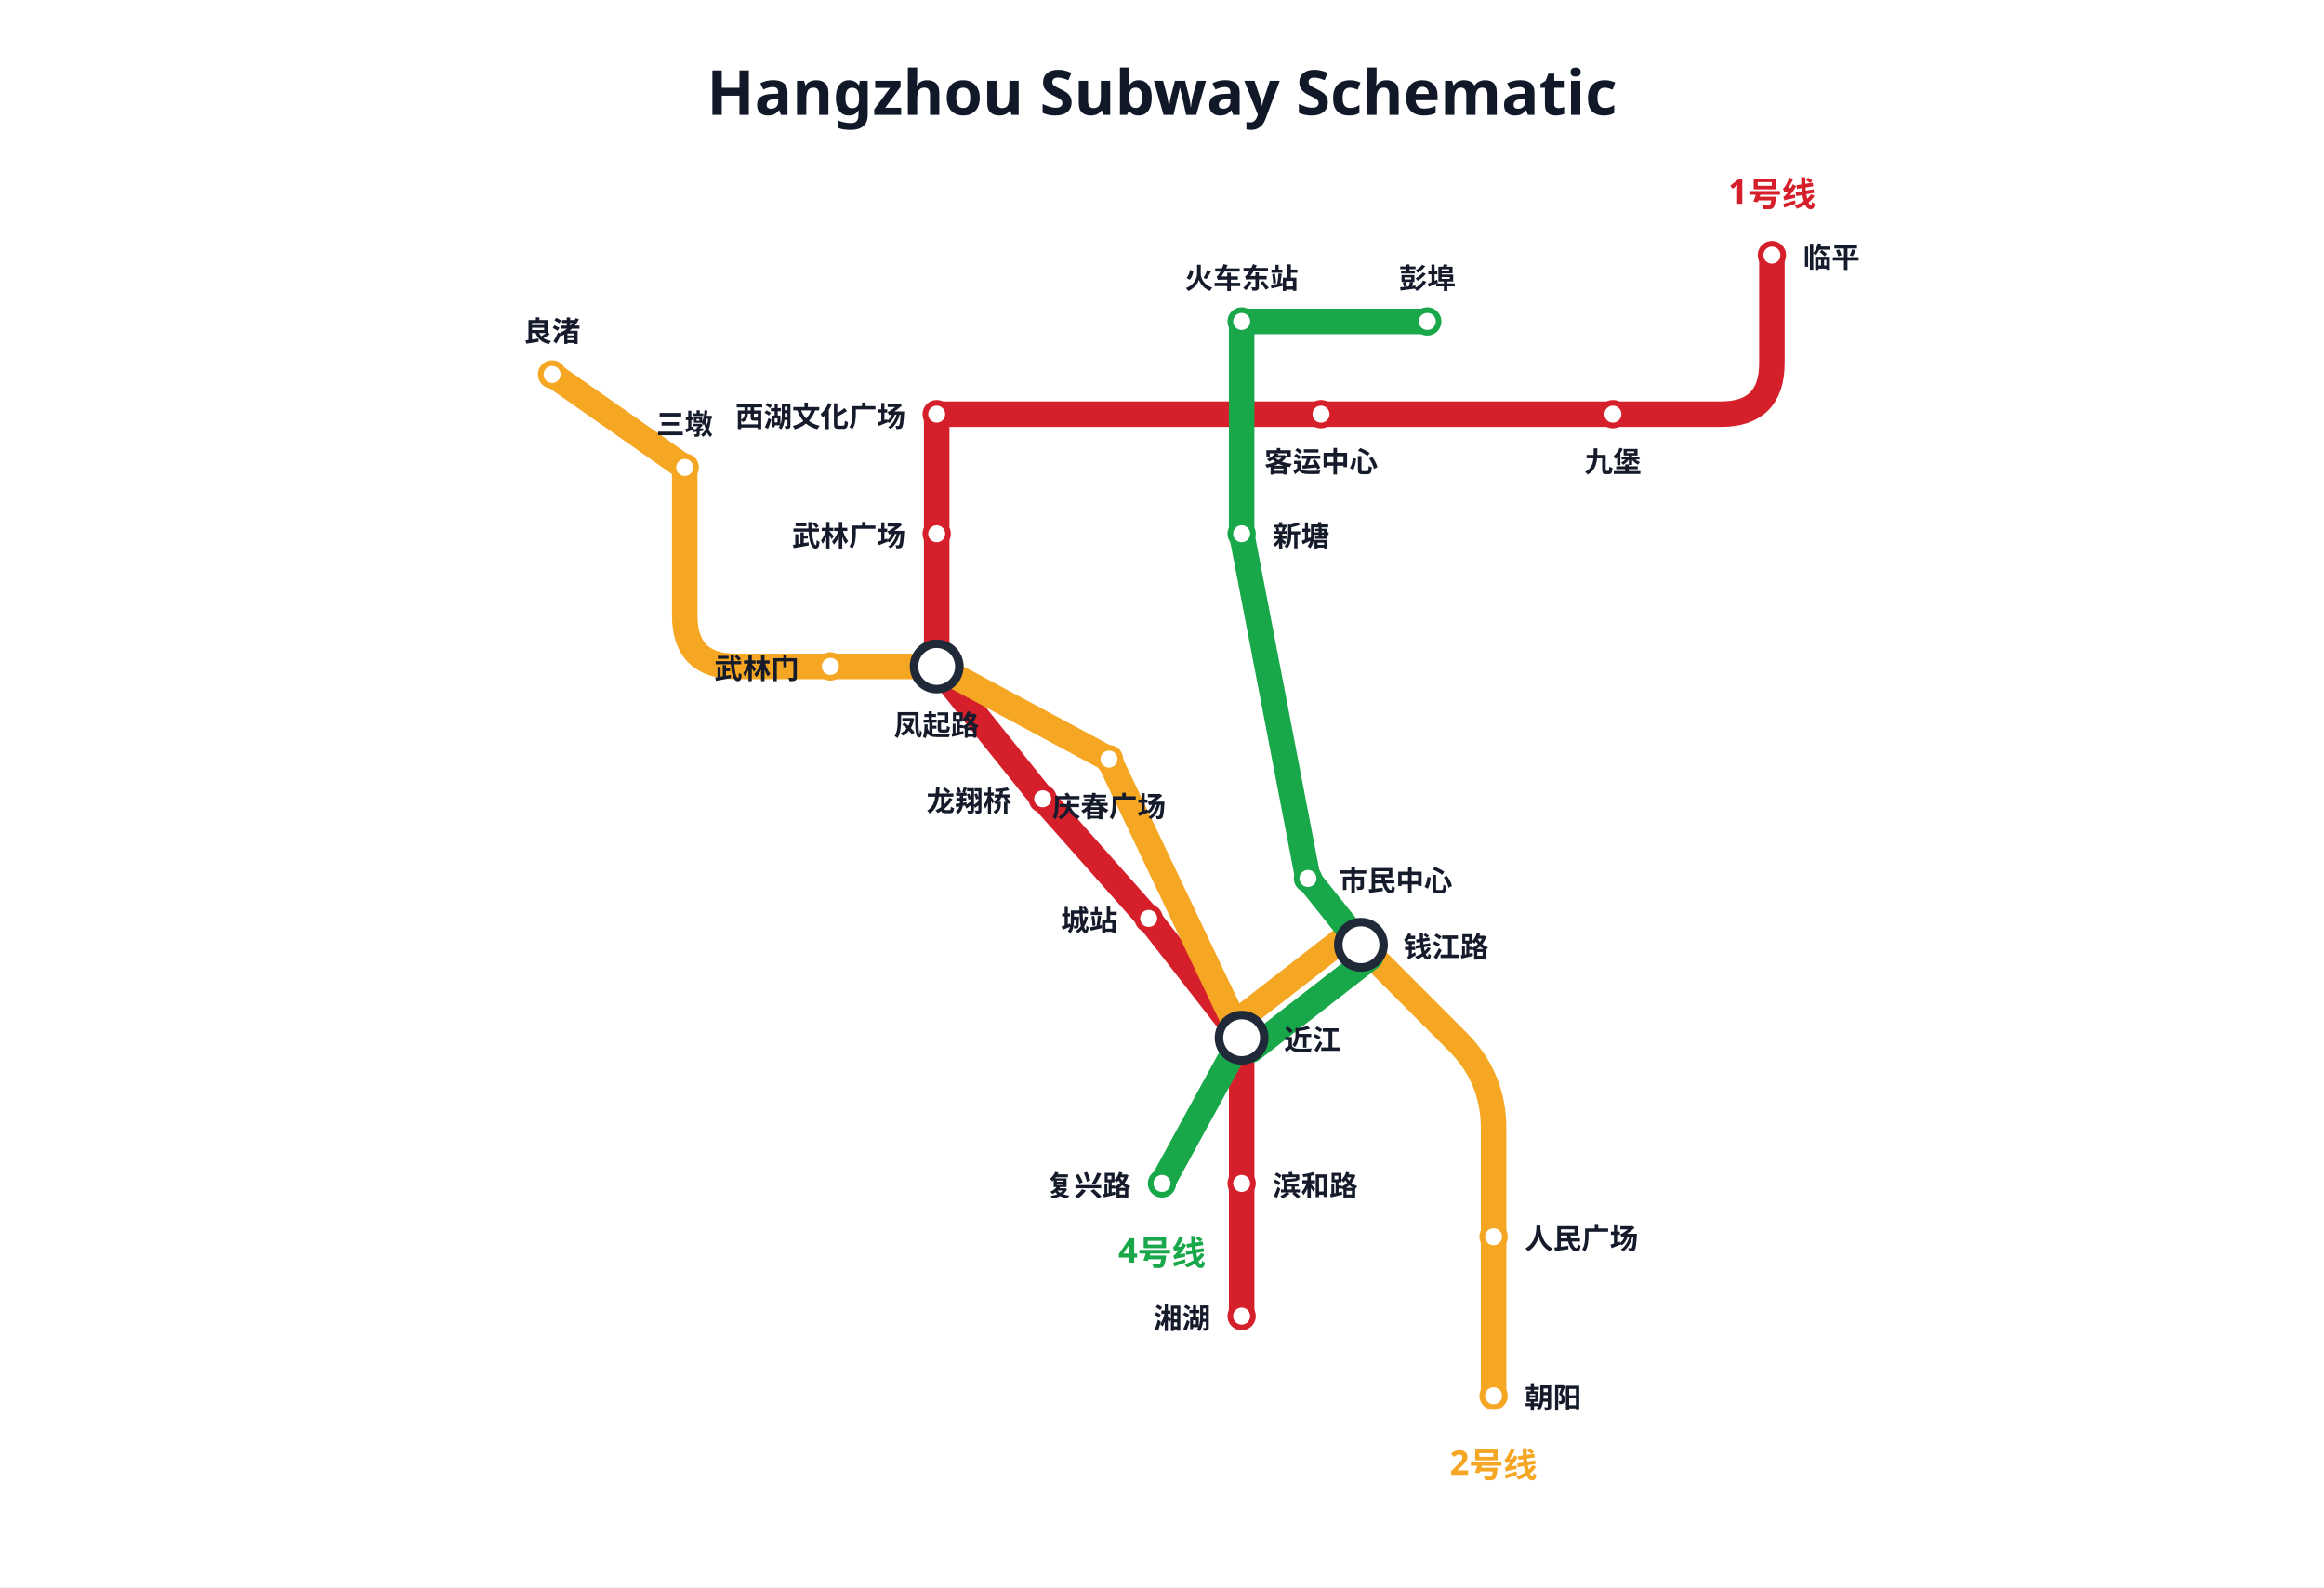
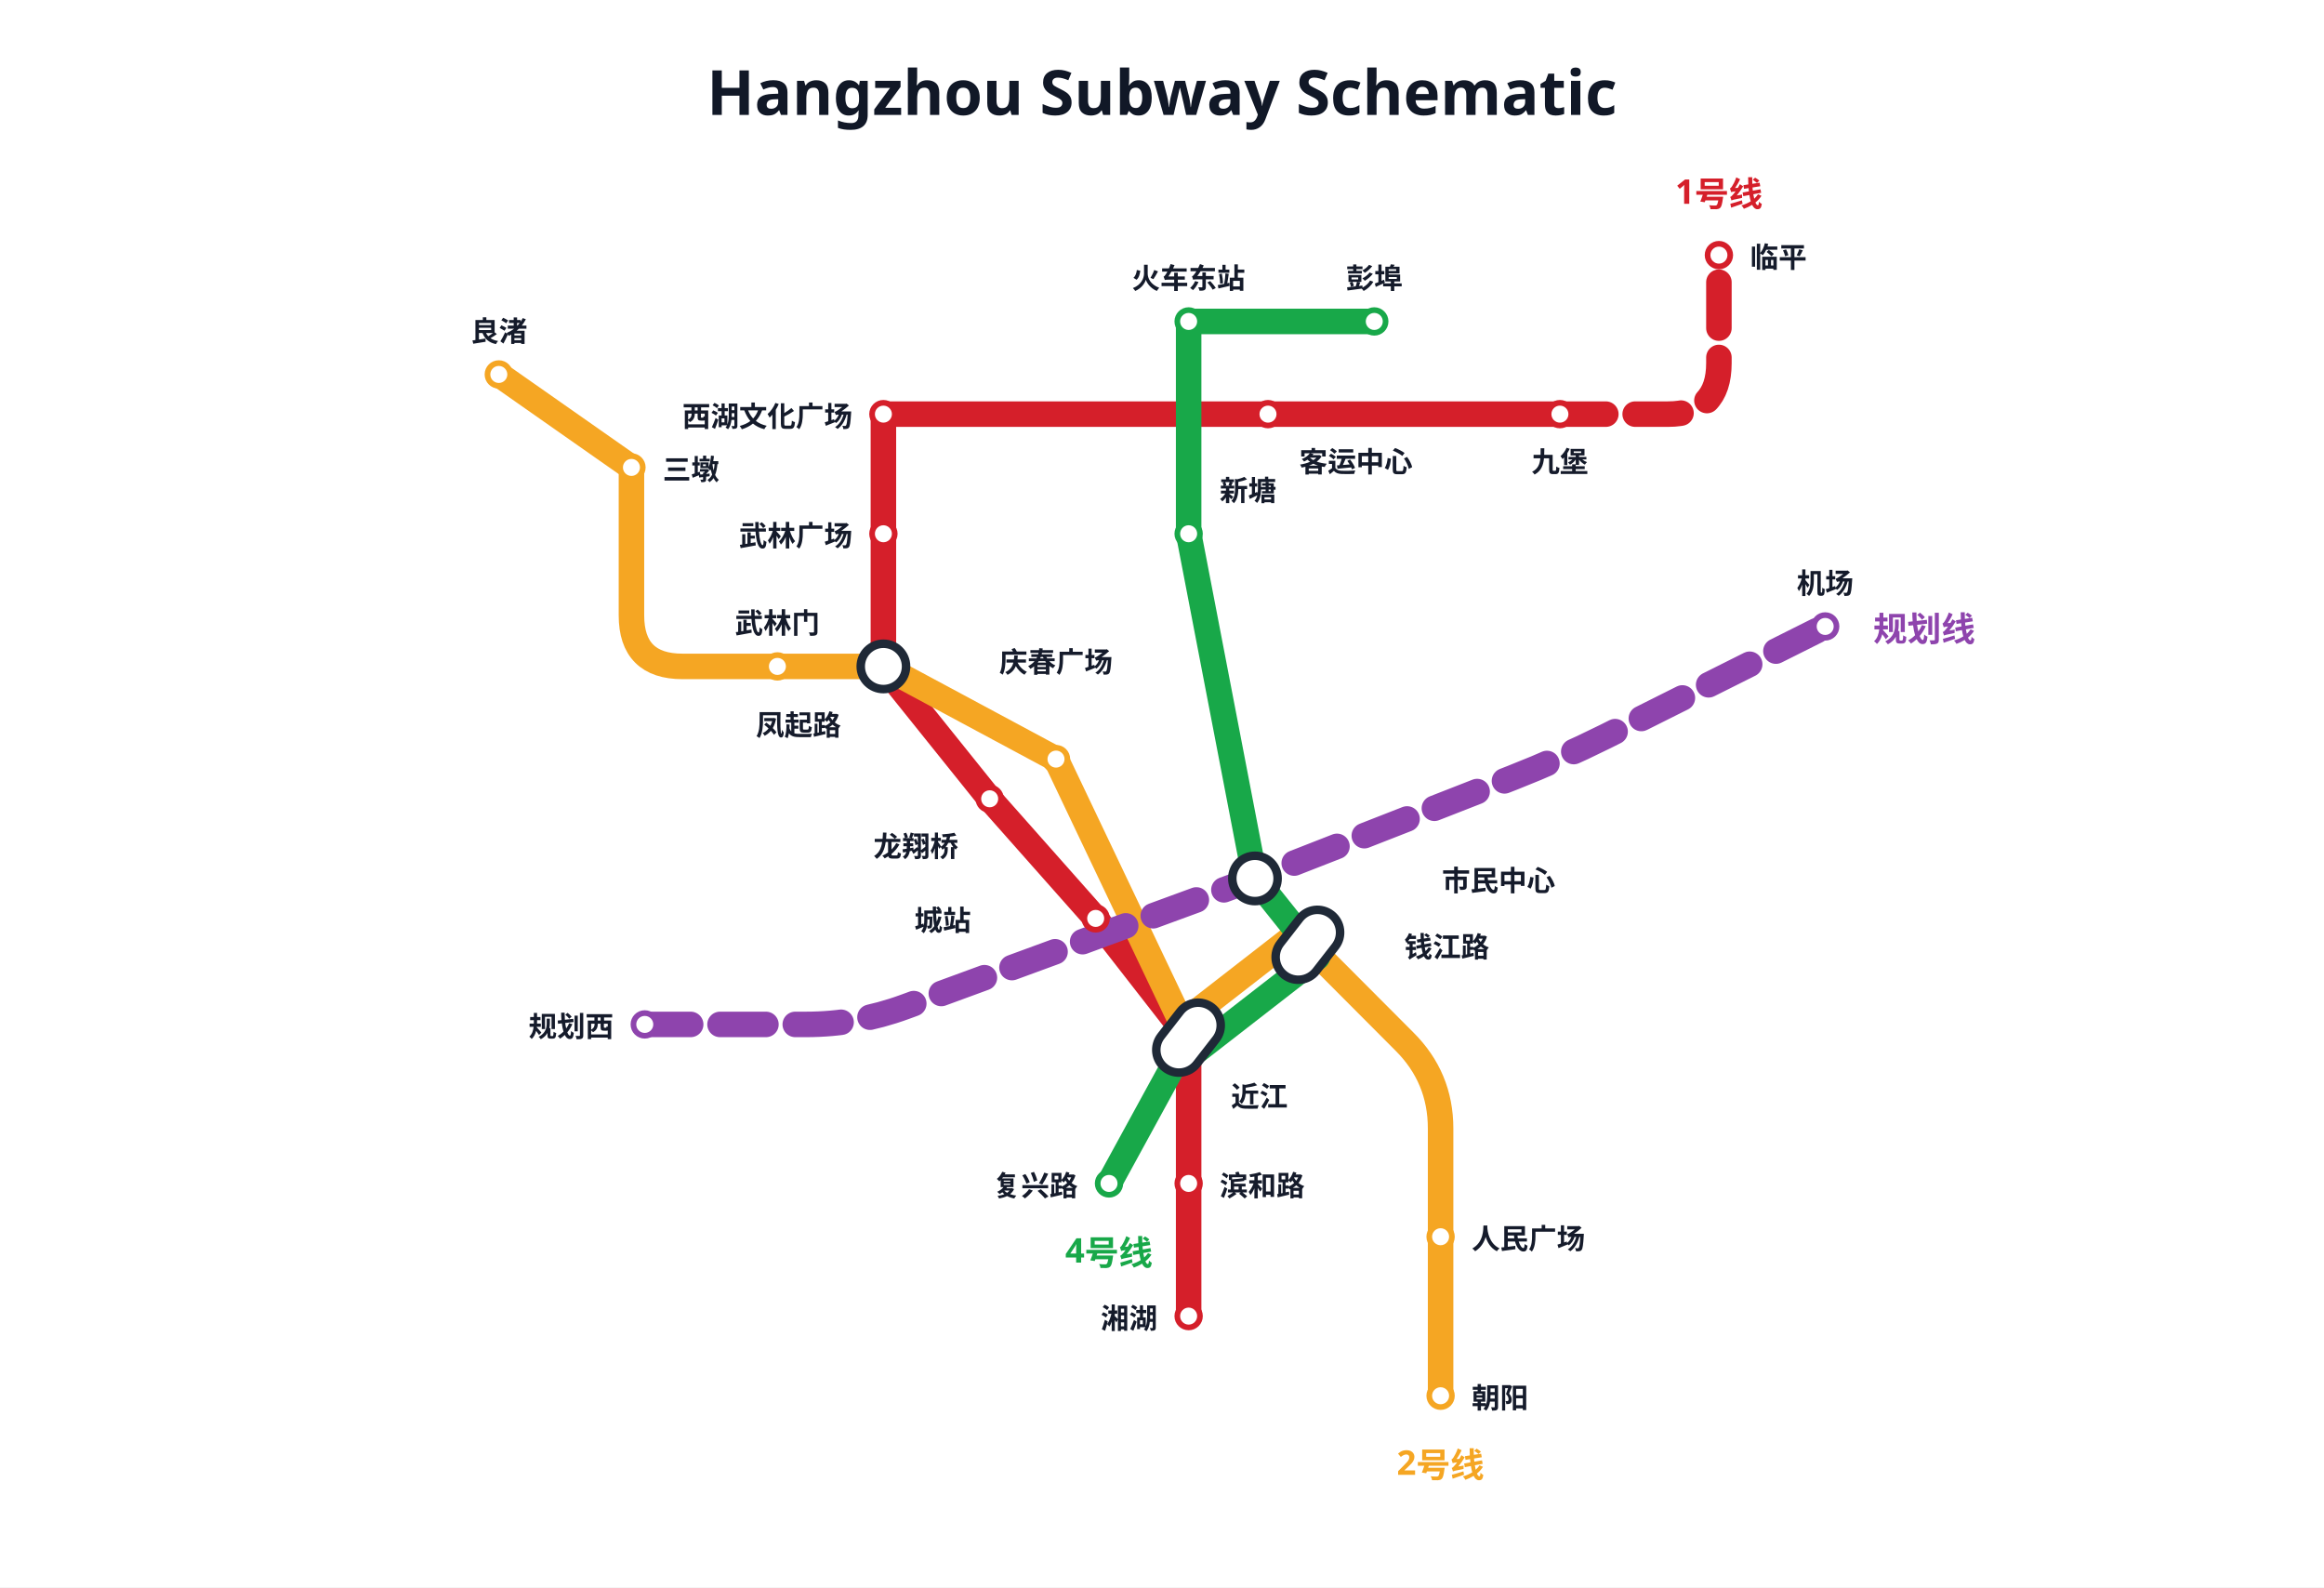
<svg xmlns="http://www.w3.org/2000/svg" width="820" height="560" version="1.1" baseProfile="full" viewBox="0 0 820 560">
  <rect width="820" height="560" x="0" y="0" fill="#ffffff" />
-   <path d="M405.3 408.3L405.3 361.5L405.3 310.1L372.5 268L335.1 225.8L297.7 179.1L297.7 132.3L297.7 90.1L433.3 90.1L536.3 90.1L574.4 90.1Q592.4 90.1 592.4 72.1L592.4 34" transform="translate(32.8 56)" fill="none" pointer-events="visible" stroke="#d51f2a" stroke-width="9" stroke-linecap="round" stroke-linejoin="round" class="zr-cls-0" />
-   <path d="M162 76.1L208.8 108.9L208.8 161.1Q208.8 179.1 226.8 179.1L260.2 179.1L297.7 179.1L358.5 211.8L405.3 310.1" transform="translate(32.8 56)" fill="none" pointer-events="visible" stroke="#f5a623" stroke-width="9" stroke-linecap="round" stroke-linejoin="round" class="zr-cls-0" />
-   <path d="M401.9 305.7L444 273" transform="translate(32.8 56)" fill="none" pointer-events="visible" stroke="#f5a623" stroke-width="9" stroke-linecap="round" stroke-linejoin="round" class="zr-cls-0" />
-   <path d="M447.4 277.3L481.4 311.4Q494.2 324.1 494.2 342.1L494.2 380.3L494.2 436.4" transform="translate(32.8 56)" fill="none" pointer-events="visible" stroke="#f5a623" stroke-width="9" stroke-linecap="round" stroke-linejoin="round" class="zr-cls-0" />
-   <path d="M470.8 57.4L405.3 57.4L405.3 132.3L428.7 253.9L447.4 277.3" transform="translate(32.8 56)" fill="none" pointer-events="visible" stroke="#18a849" stroke-width="9" stroke-linecap="round" stroke-linejoin="round" class="zr-cls-0" />
-   <path d="M450.8 281.7L408.7 314.4" transform="translate(32.8 56)" fill="none" pointer-events="visible" stroke="#18a849" stroke-width="9" stroke-linecap="round" stroke-linejoin="round" class="zr-cls-0" />
-   <path d="M405.3 310.1L377.2 361.5" transform="translate(32.8 56)" fill="none" pointer-events="visible" stroke="#18a849" stroke-width="9" stroke-linecap="round" stroke-linejoin="round" class="zr-cls-0" />
-   <circle cx="405.3" cy="408.3" r="4" transform="translate(32.8 56)" fill="#ffffff" stroke="#d51f2a" stroke-width="2" ecmeta_series_index="0" ecmeta_data_index="0" ecmeta_ssr_type="chart" class="zr-cls-1" />
-   <circle cx="405.3" cy="361.5" r="4" transform="translate(32.8 56)" fill="#ffffff" stroke="#d51f2a" stroke-width="2" ecmeta_series_index="0" ecmeta_data_index="1" ecmeta_ssr_type="chart" class="zr-cls-1" />
-   <circle cx="405.3" cy="310.1" r="8" transform="translate(32.8 56)" fill="#ffffff" stroke="#1f2937" stroke-width="3" ecmeta_series_index="0" ecmeta_data_index="2" ecmeta_ssr_type="chart" class="zr-cls-1" />
-   <circle cx="372.5" cy="268" r="4" transform="translate(32.8 56)" fill="#ffffff" stroke="#d51f2a" stroke-width="2" ecmeta_series_index="0" ecmeta_data_index="3" ecmeta_ssr_type="chart" class="zr-cls-1" />
-   <circle cx="335.1" cy="225.8" r="4" transform="translate(32.8 56)" fill="#ffffff" stroke="#d51f2a" stroke-width="2" ecmeta_series_index="0" ecmeta_data_index="4" ecmeta_ssr_type="chart" class="zr-cls-1" />
-   <circle cx="297.7" cy="179.1" r="8" transform="translate(32.8 56)" fill="#ffffff" stroke="#1f2937" stroke-width="3" ecmeta_series_index="0" ecmeta_data_index="5" ecmeta_ssr_type="chart" class="zr-cls-1" />
-   <circle cx="297.7" cy="132.3" r="4" transform="translate(32.8 56)" fill="#ffffff" stroke="#d51f2a" stroke-width="2" ecmeta_series_index="0" ecmeta_data_index="6" ecmeta_ssr_type="chart" class="zr-cls-1" />
-   <circle cx="297.7" cy="90.1" r="4" transform="translate(32.8 56)" fill="#ffffff" stroke="#d51f2a" stroke-width="2" ecmeta_series_index="0" ecmeta_data_index="7" ecmeta_ssr_type="chart" class="zr-cls-1" />
-   <circle cx="433.3" cy="90.1" r="4" transform="translate(32.8 56)" fill="#ffffff" stroke="#d51f2a" stroke-width="2" ecmeta_series_index="0" ecmeta_data_index="8" ecmeta_ssr_type="chart" class="zr-cls-1" />
-   <circle cx="536.3" cy="90.1" r="4" transform="translate(32.8 56)" fill="#ffffff" stroke="#d51f2a" stroke-width="2" ecmeta_series_index="0" ecmeta_data_index="9" ecmeta_ssr_type="chart" class="zr-cls-1" />
-   <circle cx="592.4" cy="34" r="4" transform="translate(32.8 56)" fill="#ffffff" stroke="#d51f2a" stroke-width="2" ecmeta_series_index="0" ecmeta_data_index="10" ecmeta_ssr_type="chart" class="zr-cls-1" />
-   <circle cx="162" cy="76.1" r="4" transform="translate(32.8 56)" fill="#ffffff" stroke="#f5a623" stroke-width="2" ecmeta_series_index="0" ecmeta_data_index="11" ecmeta_ssr_type="chart" class="zr-cls-1" />
-   <circle cx="208.8" cy="108.9" r="4" transform="translate(32.8 56)" fill="#ffffff" stroke="#f5a623" stroke-width="2" ecmeta_series_index="0" ecmeta_data_index="12" ecmeta_ssr_type="chart" class="zr-cls-1" />
-   <circle cx="260.2" cy="179.1" r="4" transform="translate(32.8 56)" fill="#ffffff" stroke="#f5a623" stroke-width="2" ecmeta_series_index="0" ecmeta_data_index="13" ecmeta_ssr_type="chart" class="zr-cls-1" />
-   <circle cx="358.5" cy="211.8" r="4" transform="translate(32.8 56)" fill="#ffffff" stroke="#f5a623" stroke-width="2" ecmeta_series_index="0" ecmeta_data_index="14" ecmeta_ssr_type="chart" class="zr-cls-1" />
-   <circle cx="447.4" cy="277.3" r="8" transform="translate(32.8 56)" fill="#ffffff" stroke="#1f2937" stroke-width="3" ecmeta_series_index="0" ecmeta_data_index="15" ecmeta_ssr_type="chart" class="zr-cls-1" />
-   <circle cx="494.2" cy="380.3" r="4" transform="translate(32.8 56)" fill="#ffffff" stroke="#f5a623" stroke-width="2" ecmeta_series_index="0" ecmeta_data_index="16" ecmeta_ssr_type="chart" class="zr-cls-1" />
-   <circle cx="494.2" cy="436.4" r="4" transform="translate(32.8 56)" fill="#ffffff" stroke="#f5a623" stroke-width="2" ecmeta_series_index="0" ecmeta_data_index="17" ecmeta_ssr_type="chart" class="zr-cls-1" />
-   <circle cx="470.8" cy="57.4" r="4" transform="translate(32.8 56)" fill="#ffffff" stroke="#18a849" stroke-width="2" ecmeta_series_index="0" ecmeta_data_index="18" ecmeta_ssr_type="chart" class="zr-cls-1" />
-   <circle cx="405.3" cy="57.4" r="4" transform="translate(32.8 56)" fill="#ffffff" stroke="#18a849" stroke-width="2" ecmeta_series_index="0" ecmeta_data_index="19" ecmeta_ssr_type="chart" class="zr-cls-1" />
-   <circle cx="405.3" cy="132.3" r="4" transform="translate(32.8 56)" fill="#ffffff" stroke="#18a849" stroke-width="2" ecmeta_series_index="0" ecmeta_data_index="20" ecmeta_ssr_type="chart" class="zr-cls-1" />
-   <circle cx="428.7" cy="253.9" r="4" transform="translate(32.8 56)" fill="#ffffff" stroke="#18a849" stroke-width="2" ecmeta_series_index="0" ecmeta_data_index="21" ecmeta_ssr_type="chart" class="zr-cls-1" />
-   <circle cx="377.2" cy="361.5" r="4" transform="translate(32.8 56)" fill="#ffffff" stroke="#18a849" stroke-width="2" ecmeta_series_index="0" ecmeta_data_index="22" ecmeta_ssr_type="chart" class="zr-cls-1" />
-   <text dominant-baseline="central" text-anchor="middle" style="font-size:12px;font-family:sans-serif;font-weight:800;" x="592.437" y="11" transform="translate(32.8 56)" fill="#d51f2a">1号线</text>
-   <text dominant-baseline="central" text-anchor="middle" style="font-size:12px;font-family:sans-serif;font-weight:800;" x="494.177" y="459.4" transform="translate(32.8 56)" fill="#f5a623">2号线</text>
-   <text dominant-baseline="central" text-anchor="middle" style="font-size:12px;font-family:sans-serif;font-weight:800;" x="377.2" y="384.535" transform="translate(32.8 56)" fill="#18a849">4号线</text>
-   <text dominant-baseline="central" text-anchor="end" style="font-size:10px;font-family:sans-serif;font-weight:600;" x="394.274" y="408.326" transform="translate(32.8 56)" fill="#151b2b">湘湖</text>
-   <text dominant-baseline="central" text-anchor="start" style="font-size:10px;font-family:sans-serif;font-weight:600;" x="416.274" y="361.535" transform="translate(32.8 56)" fill="#151b2b">滨和路</text>
-   <text dominant-baseline="central" text-anchor="start" style="font-size:10px;font-family:sans-serif;font-weight:600;" x="420.274" y="310.065" transform="translate(32.8 56)" fill="#151b2b">近江</text>
-   <text dominant-baseline="central" text-anchor="end" style="font-size:10px;font-family:sans-serif;font-weight:600;" x="361.521" y="267.953" transform="translate(32.8 56)" fill="#151b2b">城站</text>
-   <text dominant-baseline="central" text-anchor="end" style="font-size:10px;font-family:sans-serif;font-weight:600;" x="324.088" y="225.842" transform="translate(32.8 56)" fill="#151b2b">龙翔桥</text>
-   <text dominant-baseline="central" text-anchor="middle" style="font-size:10px;font-family:sans-serif;font-weight:600;" x="297.656" y="199.051" transform="translate(32.8 56)" fill="#151b2b">凤起路</text>
-   <text dominant-baseline="central" text-anchor="end" style="font-size:10px;font-family:sans-serif;font-weight:600;" x="286.656" y="132.26" transform="translate(32.8 56)" fill="#151b2b">武林广场</text>
-   <text dominant-baseline="central" text-anchor="end" style="font-size:10px;font-family:sans-serif;font-weight:600;" x="286.656" y="90.149" transform="translate(32.8 56)" fill="#151b2b">西湖文化广场</text>
-   <text dominant-baseline="central" text-anchor="middle" style="font-size:10px;font-family:sans-serif;font-weight:600;" x="433.349" y="106.149" transform="translate(32.8 56)" fill="#151b2b">客运中心</text>
-   <text dominant-baseline="central" text-anchor="middle" style="font-size:10px;font-family:sans-serif;font-weight:600;" x="536.288" y="106.149" transform="translate(32.8 56)" fill="#151b2b">九堡</text>
-   <text dominant-baseline="central" text-anchor="start" style="font-size:10px;font-family:sans-serif;font-weight:600;" x="603.437" y="34" transform="translate(32.8 56)" fill="#151b2b">临平</text>
-   <text dominant-baseline="central" text-anchor="middle" style="font-size:10px;font-family:sans-serif;font-weight:600;" x="161.963" y="60.112" transform="translate(32.8 56)" fill="#151b2b">良渚</text>
-   <text dominant-baseline="central" text-anchor="middle" style="font-size:10px;font-family:sans-serif;font-weight:600;" x="208.753" y="92.865" transform="translate(32.8 56)" fill="#151b2b">三墩</text>
-   <text dominant-baseline="central" text-anchor="end" style="font-size:10px;font-family:sans-serif;font-weight:600;" x="249.223" y="179.051" transform="translate(32.8 56)" fill="#151b2b">武林门</text>
-   <text dominant-baseline="central" text-anchor="middle" style="font-size:10px;font-family:sans-serif;font-weight:600;" x="358.484" y="227.805" transform="translate(32.8 56)" fill="#151b2b">庆春广场</text>
-   <text dominant-baseline="central" text-anchor="start" style="font-size:10px;font-family:sans-serif;font-weight:600;" x="462.386" y="277.312" transform="translate(32.8 56)" fill="#151b2b">钱江路</text>
-   <text dominant-baseline="central" text-anchor="start" style="font-size:10px;font-family:sans-serif;font-weight:600;" x="505.177" y="380.251" transform="translate(32.8 56)" fill="#151b2b">人民广场</text>
-   <text dominant-baseline="central" text-anchor="start" style="font-size:10px;font-family:sans-serif;font-weight:600;" x="505.177" y="436.4" transform="translate(32.8 56)" fill="#151b2b">朝阳</text>
-   <text dominant-baseline="central" text-anchor="middle" style="font-size:10px;font-family:sans-serif;font-weight:600;" x="470.781" y="41.395" transform="translate(32.8 56)" fill="#151b2b">彭埠</text>
-   <text dominant-baseline="central" text-anchor="middle" style="font-size:10px;font-family:sans-serif;font-weight:600;" x="405.274" y="41.395" transform="translate(32.8 56)" fill="#151b2b">火车东站</text>
-   <text dominant-baseline="central" text-anchor="start" style="font-size:10px;font-family:sans-serif;font-weight:600;" x="416.274" y="132.26" transform="translate(32.8 56)" fill="#151b2b">新塘</text>
-   <text dominant-baseline="central" text-anchor="start" style="font-size:10px;font-family:sans-serif;font-weight:600;" x="439.67" y="253.916" transform="translate(32.8 56)" fill="#151b2b">市民中心</text>
-   <text dominant-baseline="central" text-anchor="end" style="font-size:10px;font-family:sans-serif;font-weight:600;" x="366.2" y="361.535" transform="translate(32.8 56)" fill="#151b2b">复兴路</text>
+   <path d="M386.6 408.3L386.6 361.5L386.6 310.1L353.8 268L316.4 225.8L278.9 179.1L278.9 132.3L278.9 90.1L414.6 90.1L517.6 90.1" transform="translate(32.8 56)" fill="none" pointer-events="visible" stroke="#d51f2a" stroke-width="9" stroke-linecap="round" stroke-linejoin="round" class="zr-cls-0" />
+   <path d="M517.6 90.1L555.7 90.1Q573.7 90.1 573.7 72.1L573.7 34" transform="translate(32.8 56)" fill="none" pointer-events="visible" stroke="#d51f2a" stroke-width="9" stroke-dasharray="16.2,10.35" stroke-linecap="round" stroke-linejoin="round" class="zr-cls-0" />
+   <path d="M143.2 76.1L190 108.9L190 161.1Q190 179.1 208 179.1L241.5 179.1L278.9 179.1L339.8 211.8L386.6 310.1" transform="translate(32.8 56)" fill="none" pointer-events="visible" stroke="#f5a623" stroke-width="9" stroke-linecap="round" stroke-linejoin="round" class="zr-cls-0" />
+   <path d="M383.2 305.7L425.3 273" transform="translate(32.8 56)" fill="none" pointer-events="visible" stroke="#f5a623" stroke-width="9" stroke-linecap="round" stroke-linejoin="round" class="zr-cls-0" />
+   <path d="M428.7 277.3L462.7 311.4Q475.5 324.1 475.5 342.1L475.5 380.3L475.5 436.4" transform="translate(32.8 56)" fill="none" pointer-events="visible" stroke="#f5a623" stroke-width="9" stroke-linecap="round" stroke-linejoin="round" class="zr-cls-0" />
+   <path d="M452.1 57.4L386.6 57.4L386.6 132.3L410 253.9L428.7 277.3" transform="translate(32.8 56)" fill="none" pointer-events="visible" stroke="#18a849" stroke-width="9" stroke-linecap="round" stroke-linejoin="round" class="zr-cls-0" />
+   <path d="M432 281.7L389.9 314.4" transform="translate(32.8 56)" fill="none" pointer-events="visible" stroke="#18a849" stroke-width="9" stroke-linecap="round" stroke-linejoin="round" class="zr-cls-0" />
+   <path d="M386.6 310.1L358.5 361.5" transform="translate(32.8 56)" fill="none" pointer-events="visible" stroke="#18a849" stroke-width="9" stroke-linecap="round" stroke-linejoin="round" class="zr-cls-0" />
+   <path d="M194.7 305.4L251.6 305.4Q269.6 305.4 286.5 299.2L410 253.9L500.8 218.4Q517.6 211.8 533.7 203.8L611.2 165" transform="translate(32.8 56)" fill="none" pointer-events="visible" stroke="#8e44ad" stroke-width="9" stroke-dasharray="16.2,10.35" stroke-linecap="round" stroke-linejoin="round" class="zr-cls-0" />
+   <circle cx="386.6" cy="408.3" r="4" transform="translate(32.8 56)" fill="#ffffff" stroke="#d51f2a" stroke-width="2" ecmeta_series_index="0" ecmeta_data_index="0" ecmeta_ssr_type="chart" class="zr-cls-1" />
+   <circle cx="386.6" cy="361.5" r="4" transform="translate(32.8 56)" fill="#ffffff" stroke="#d51f2a" stroke-width="2" ecmeta_series_index="0" ecmeta_data_index="1" ecmeta_ssr_type="chart" class="zr-cls-1" />
+   <path d="M0 -13.5A8 8 0 0 1 8 -5.5L8 5.5A8 8 0 0 1 0 13.5L0 13.5A8 8 0 0 1 -8 5.5L-8 -5.5A8 8 0 0 1 0 -13.5" transform="matrix(0.789,0.614,-0.614,0.789,419.3581,366.0651)" fill="#ffffff" stroke="#1f2937" stroke-width="3" ecmeta_series_index="0" ecmeta_data_index="2" ecmeta_ssr_type="chart" class="zr-cls-1" />
+   <circle cx="353.8" cy="268" r="4" transform="translate(32.8 56)" fill="#ffffff" stroke="#d51f2a" stroke-width="2" ecmeta_series_index="0" ecmeta_data_index="3" ecmeta_ssr_type="chart" class="zr-cls-1" />
+   <circle cx="316.4" cy="225.8" r="4" transform="translate(32.8 56)" fill="#ffffff" stroke="#d51f2a" stroke-width="2" ecmeta_series_index="0" ecmeta_data_index="4" ecmeta_ssr_type="chart" class="zr-cls-1" />
+   <circle cx="278.9" cy="179.1" r="8" transform="translate(32.8 56)" fill="#ffffff" stroke="#1f2937" stroke-width="3" ecmeta_series_index="0" ecmeta_data_index="5" ecmeta_ssr_type="chart" class="zr-cls-1" />
+   <circle cx="278.9" cy="132.3" r="4" transform="translate(32.8 56)" fill="#ffffff" stroke="#d51f2a" stroke-width="2" ecmeta_series_index="0" ecmeta_data_index="6" ecmeta_ssr_type="chart" class="zr-cls-1" />
+   <circle cx="278.9" cy="90.1" r="4" transform="translate(32.8 56)" fill="#ffffff" stroke="#d51f2a" stroke-width="2" ecmeta_series_index="0" ecmeta_data_index="7" ecmeta_ssr_type="chart" class="zr-cls-1" />
+   <circle cx="414.6" cy="90.1" r="4" transform="translate(32.8 56)" fill="#ffffff" stroke="#d51f2a" stroke-width="2" ecmeta_series_index="0" ecmeta_data_index="8" ecmeta_ssr_type="chart" class="zr-cls-1" />
+   <circle cx="517.6" cy="90.1" r="4" transform="translate(32.8 56)" fill="#ffffff" stroke="#d51f2a" stroke-width="2" ecmeta_series_index="0" ecmeta_data_index="9" ecmeta_ssr_type="chart" class="zr-cls-1" />
+   <circle cx="573.7" cy="34" r="4" transform="translate(32.8 56)" fill="#ffffff" stroke="#d51f2a" stroke-width="2" ecmeta_series_index="0" ecmeta_data_index="10" ecmeta_ssr_type="chart" class="zr-cls-1" />
+   <circle cx="143.2" cy="76.1" r="4" transform="translate(32.8 56)" fill="#ffffff" stroke="#f5a623" stroke-width="2" ecmeta_series_index="0" ecmeta_data_index="11" ecmeta_ssr_type="chart" class="zr-cls-1" />
+   <circle cx="190" cy="108.9" r="4" transform="translate(32.8 56)" fill="#ffffff" stroke="#f5a623" stroke-width="2" ecmeta_series_index="0" ecmeta_data_index="12" ecmeta_ssr_type="chart" class="zr-cls-1" />
+   <circle cx="241.5" cy="179.1" r="4" transform="translate(32.8 56)" fill="#ffffff" stroke="#f5a623" stroke-width="2" ecmeta_series_index="0" ecmeta_data_index="13" ecmeta_ssr_type="chart" class="zr-cls-1" />
+   <circle cx="339.8" cy="211.8" r="4" transform="translate(32.8 56)" fill="#ffffff" stroke="#f5a623" stroke-width="2" ecmeta_series_index="0" ecmeta_data_index="14" ecmeta_ssr_type="chart" class="zr-cls-1" />
+   <path d="M0 -13.5A8 8 0 0 1 8 -5.5L8 5.5A8 8 0 0 1 0 13.5L0 13.5A8 8 0 0 1 -8 5.5L-8 -5.5A8 8 0 0 1 0 -13.5" transform="matrix(0.789,0.614,-0.614,0.789,461.4698,333.3116)" fill="#ffffff" stroke="#1f2937" stroke-width="3" ecmeta_series_index="0" ecmeta_data_index="15" ecmeta_ssr_type="chart" class="zr-cls-1" />
+   <circle cx="475.5" cy="380.3" r="4" transform="translate(32.8 56)" fill="#ffffff" stroke="#f5a623" stroke-width="2" ecmeta_series_index="0" ecmeta_data_index="16" ecmeta_ssr_type="chart" class="zr-cls-1" />
+   <circle cx="475.5" cy="436.4" r="4" transform="translate(32.8 56)" fill="#ffffff" stroke="#f5a623" stroke-width="2" ecmeta_series_index="0" ecmeta_data_index="17" ecmeta_ssr_type="chart" class="zr-cls-1" />
+   <circle cx="452.1" cy="57.4" r="4" transform="translate(32.8 56)" fill="#ffffff" stroke="#18a849" stroke-width="2" ecmeta_series_index="0" ecmeta_data_index="18" ecmeta_ssr_type="chart" class="zr-cls-1" />
+   <circle cx="386.6" cy="57.4" r="4" transform="translate(32.8 56)" fill="#ffffff" stroke="#18a849" stroke-width="2" ecmeta_series_index="0" ecmeta_data_index="19" ecmeta_ssr_type="chart" class="zr-cls-1" />
+   <circle cx="386.6" cy="132.3" r="4" transform="translate(32.8 56)" fill="#ffffff" stroke="#18a849" stroke-width="2" ecmeta_series_index="0" ecmeta_data_index="20" ecmeta_ssr_type="chart" class="zr-cls-1" />
+   <circle cx="410" cy="253.9" r="8" transform="translate(32.8 56)" fill="#ffffff" stroke="#1f2937" stroke-width="3" ecmeta_series_index="0" ecmeta_data_index="21" ecmeta_ssr_type="chart" class="zr-cls-1" />
+   <circle cx="358.5" cy="361.5" r="4" transform="translate(32.8 56)" fill="#ffffff" stroke="#18a849" stroke-width="2" ecmeta_series_index="0" ecmeta_data_index="22" ecmeta_ssr_type="chart" class="zr-cls-1" />
+   <circle cx="194.7" cy="305.4" r="4" transform="translate(32.8 56)" fill="#ffffff" stroke="#8e44ad" stroke-width="2" ecmeta_series_index="0" ecmeta_data_index="23" ecmeta_ssr_type="chart" class="zr-cls-1" />
+   <circle cx="611.2" cy="165" r="4" transform="translate(32.8 56)" fill="#ffffff" stroke="#8e44ad" stroke-width="2" ecmeta_series_index="0" ecmeta_data_index="24" ecmeta_ssr_type="chart" class="zr-cls-1" />
+   <text dominant-baseline="central" text-anchor="middle" style="font-size:12px;font-family:sans-serif;font-weight:800;" x="573.721" y="11" transform="translate(32.8 56)" fill="#d51f2a">1号线</text>
+   <text dominant-baseline="central" text-anchor="middle" style="font-size:12px;font-family:sans-serif;font-weight:800;" x="475.46" y="459.4" transform="translate(32.8 56)" fill="#f5a623">2号线</text>
+   <text dominant-baseline="central" text-anchor="middle" style="font-size:12px;font-family:sans-serif;font-weight:800;" x="358.484" y="384.535" transform="translate(32.8 56)" fill="#18a849">4号线</text>
+   <text dominant-baseline="central" text-anchor="start" style="font-size:12px;font-family:sans-serif;font-weight:800;" x="628.153" y="165.014" transform="translate(32.8 56)" fill="#8e44ad">规划线</text>
+   <text dominant-baseline="central" text-anchor="end" style="font-size:10px;font-family:sans-serif;font-weight:600;" x="375.558" y="408.326" transform="translate(32.8 56)" fill="#151b2b">湘湖</text>
+   <text dominant-baseline="central" text-anchor="start" style="font-size:10px;font-family:sans-serif;font-weight:600;" x="397.558" y="361.535" transform="translate(32.8 56)" fill="#151b2b">滨和路</text>
+   <text dominant-baseline="central" text-anchor="start" style="font-size:10px;font-family:sans-serif;font-weight:600;" x="401.558" y="330.065" transform="translate(32.8 56)" fill="#151b2b">近江</text>
+   <text dominant-baseline="central" text-anchor="end" style="font-size:10px;font-family:sans-serif;font-weight:600;" x="309.805" y="267.953" transform="translate(32.8 56)" fill="#151b2b">城站</text>
+   <text dominant-baseline="central" text-anchor="end" style="font-size:10px;font-family:sans-serif;font-weight:600;" x="305.372" y="241.842" transform="translate(32.8 56)" fill="#151b2b">龙翔桥</text>
+   <text dominant-baseline="central" text-anchor="end" style="font-size:10px;font-family:sans-serif;font-weight:600;" x="263.94" y="199.051" transform="translate(32.8 56)" fill="#151b2b">凤起路</text>
+   <text dominant-baseline="central" text-anchor="end" style="font-size:10px;font-family:sans-serif;font-weight:600;" x="267.94" y="132.26" transform="translate(32.8 56)" fill="#151b2b">武林广场</text>
+   <text dominant-baseline="central" text-anchor="end" style="font-size:10px;font-family:sans-serif;font-weight:600;" x="267.94" y="90.149" transform="translate(32.8 56)" fill="#151b2b">西湖文化广场</text>
+   <text dominant-baseline="central" text-anchor="start" style="font-size:10px;font-family:sans-serif;font-weight:600;" x="425.633" y="106.149" transform="translate(32.8 56)" fill="#151b2b">客运中心</text>
+   <text dominant-baseline="central" text-anchor="middle" style="font-size:10px;font-family:sans-serif;font-weight:600;" x="517.572" y="106.149" transform="translate(32.8 56)" fill="#151b2b">九堡</text>
+   <text dominant-baseline="central" text-anchor="start" style="font-size:10px;font-family:sans-serif;font-weight:600;" x="584.721" y="34" transform="translate(32.8 56)" fill="#151b2b">临平</text>
+   <text dominant-baseline="central" text-anchor="middle" style="font-size:10px;font-family:sans-serif;font-weight:600;" x="143.247" y="60.112" transform="translate(32.8 56)" fill="#151b2b">良渚</text>
+   <text dominant-baseline="central" text-anchor="start" style="font-size:10px;font-family:sans-serif;font-weight:600;" x="201.037" y="108.865" transform="translate(32.8 56)" fill="#151b2b">三墩</text>
+   <text dominant-baseline="central" text-anchor="middle" style="font-size:10px;font-family:sans-serif;font-weight:600;" x="241.507" y="163.051" transform="translate(32.8 56)" fill="#151b2b">武林门</text>
+   <text dominant-baseline="central" text-anchor="middle" style="font-size:10px;font-family:sans-serif;font-weight:600;" x="339.767" y="176.805" transform="translate(32.8 56)" fill="#151b2b">庆春广场</text>
+   <text dominant-baseline="central" text-anchor="start" style="font-size:10px;font-family:sans-serif;font-weight:600;" x="462.67" y="277.312" transform="translate(32.8 56)" fill="#151b2b">钱江路</text>
+   <text dominant-baseline="central" text-anchor="start" style="font-size:10px;font-family:sans-serif;font-weight:600;" x="486.46" y="380.251" transform="translate(32.8 56)" fill="#151b2b">人民广场</text>
+   <text dominant-baseline="central" text-anchor="start" style="font-size:10px;font-family:sans-serif;font-weight:600;" x="486.46" y="436.4" transform="translate(32.8 56)" fill="#151b2b">朝阳</text>
+   <text dominant-baseline="central" text-anchor="middle" style="font-size:10px;font-family:sans-serif;font-weight:600;" x="452.065" y="41.395" transform="translate(32.8 56)" fill="#151b2b">彭埠</text>
+   <text dominant-baseline="central" text-anchor="middle" style="font-size:10px;font-family:sans-serif;font-weight:600;" x="386.558" y="41.395" transform="translate(32.8 56)" fill="#151b2b">火车东站</text>
+   <text dominant-baseline="central" text-anchor="start" style="font-size:10px;font-family:sans-serif;font-weight:600;" x="397.558" y="116.26" transform="translate(32.8 56)" fill="#151b2b">新塘</text>
+   <text dominant-baseline="central" text-anchor="start" style="font-size:10px;font-family:sans-serif;font-weight:600;" x="475.953" y="253.916" transform="translate(32.8 56)" fill="#151b2b">市民中心</text>
+   <text dominant-baseline="central" text-anchor="end" style="font-size:10px;font-family:sans-serif;font-weight:600;" x="347.484" y="361.535" transform="translate(32.8 56)" fill="#151b2b">复兴路</text>
+   <text dominant-baseline="central" text-anchor="end" style="font-size:10px;font-family:sans-serif;font-weight:600;" x="183.716" y="305.386" transform="translate(32.8 56)" fill="#151b2b">规划西</text>
+   <text dominant-baseline="central" text-anchor="middle" style="font-size:10px;font-family:sans-serif;font-weight:600;" x="611.153" y="149.014" transform="translate(32.8 56)" fill="#151b2b">机场</text>
  <path d="M-152.3 -5l304.6 0l0 32l-304.6 0Z" transform="translate(410 21)" fill="rgb(0,0,0)" fill-opacity="0" stroke="#3c3c41" stroke-width="0" class="zr-cls-2" />
  <text dominant-baseline="central" text-anchor="middle" style="font-size:22px;font-family:sans-serif;font-weight:700;" xml:space="preserve" y="11" transform="translate(410 21)" fill="#111827">Hangzhou Subway Schematic</text>
  <style>
.zr-cls-0:hover {
cursor:pointer;
}
.zr-cls-1:hover {
cursor:pointer;
fill:rgba(255,255,255,1);
}
.zr-cls-2:hover {
pointer-events:none;
}



</style>
</svg>
